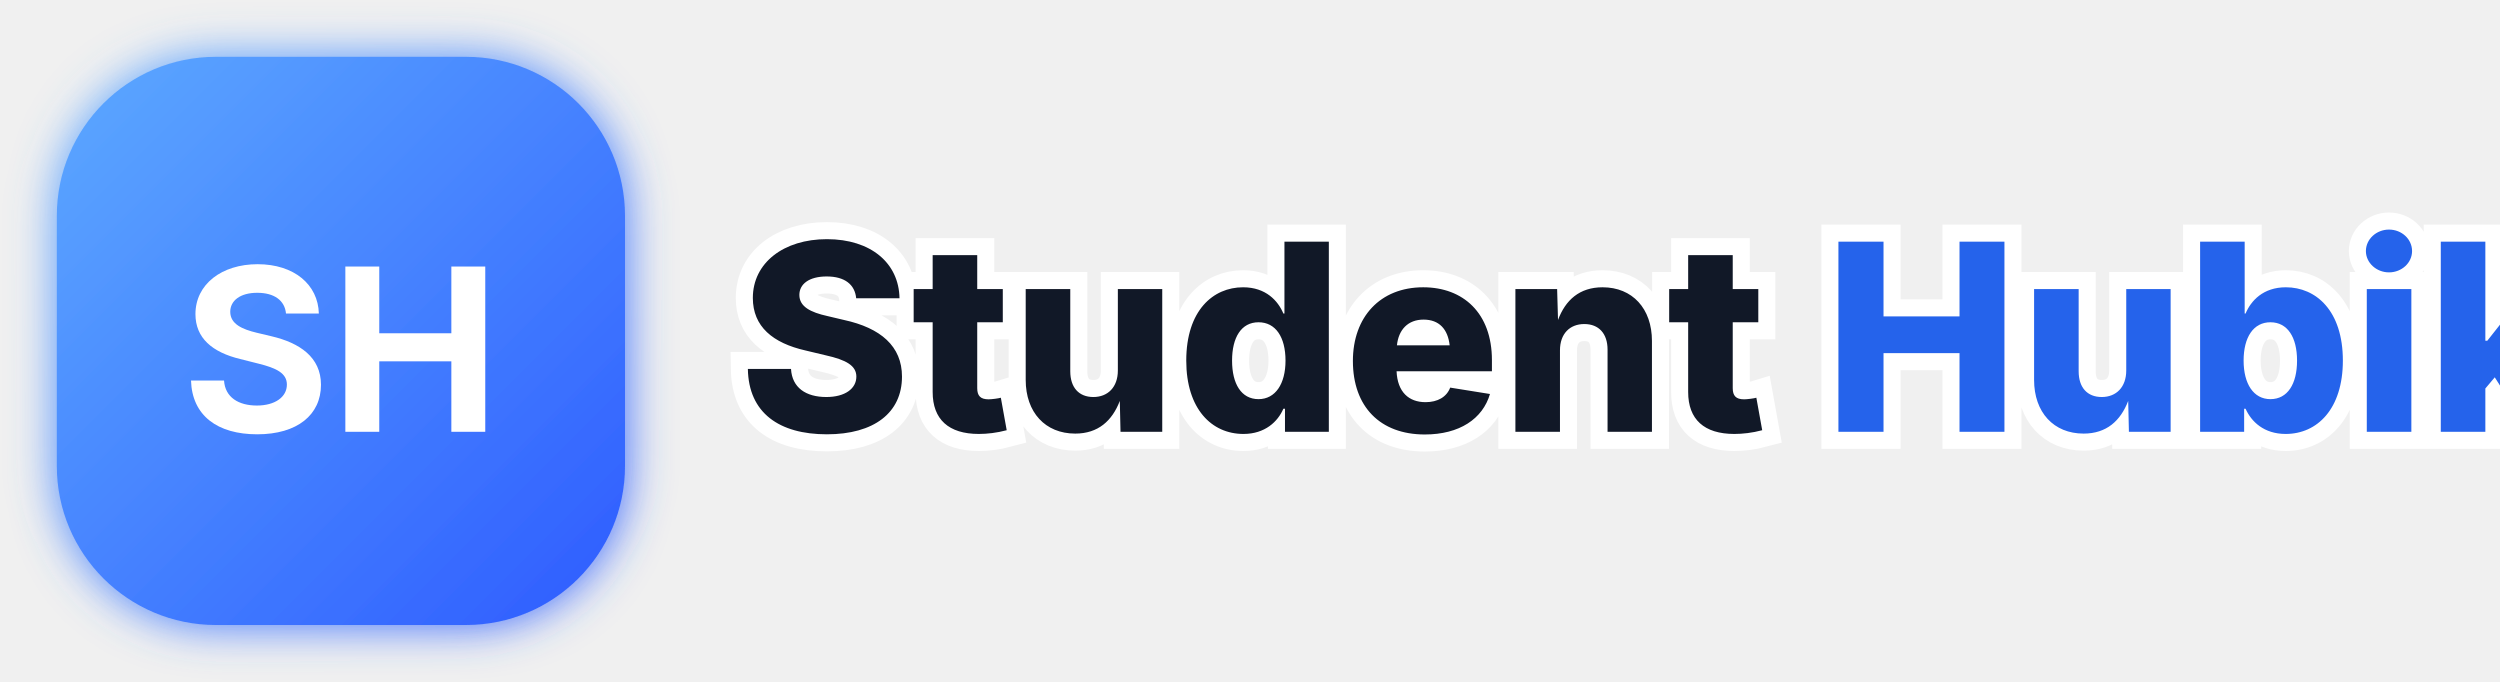
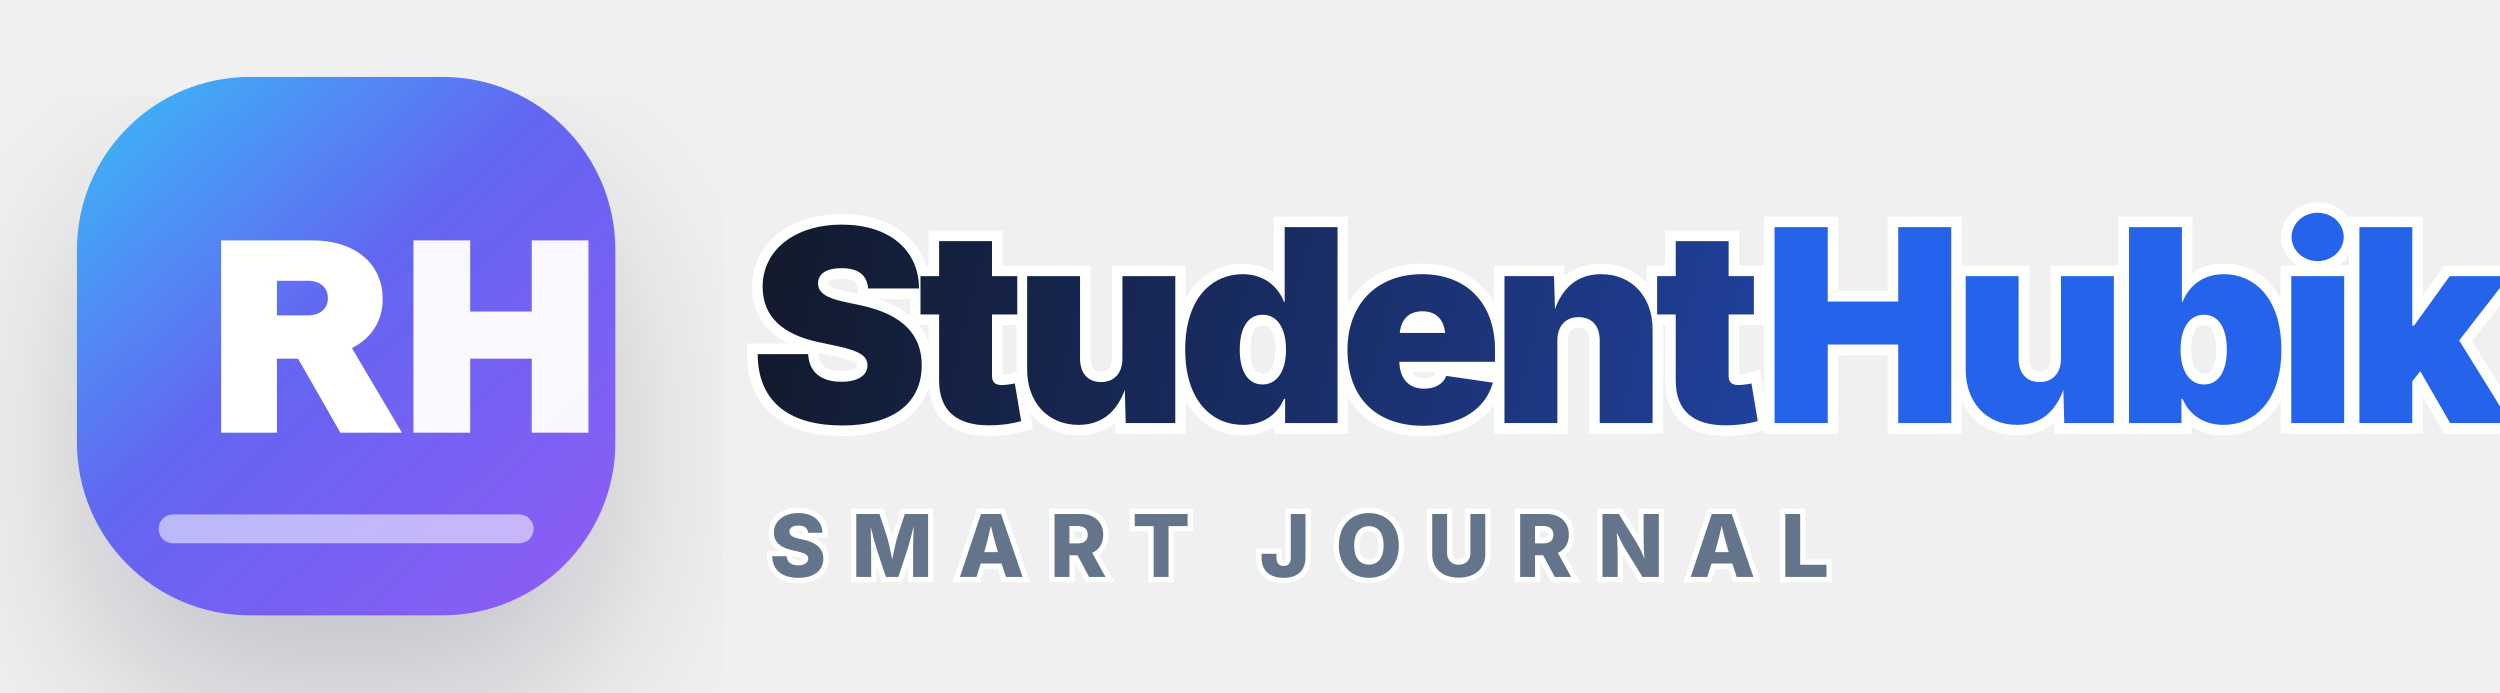
- <svg xmlns="http://www.w3.org/2000/svg" width="220" height="60" viewBox="0 0 220 60">
+ <svg xmlns="http://www.w3.org/2000/svg" width="260" height="72" viewBox="0 0 260 72" role="img" aria-labelledby="title desc">
  <defs>
-     <linearGradient id="g" x1="0%" y1="0%" x2="100%" y2="100%">
-       <stop offset="0%" stop-color="#5DA9FF">
-         <animate attributeName="stop-color" values="#5DA9FF;#7C5CFF;#5DA9FF" dur="6s" repeatCount="indefinite" />
-       </stop>
-       <stop offset="100%" stop-color="#2E5BFF">
-         <animate attributeName="stop-color" values="#2E5BFF;#5C7CFF;#2E5BFF" dur="6s" repeatCount="indefinite" />
-       </stop>
+     <linearGradient id="markGradient" x1="8" y1="8" x2="58" y2="62" gradientUnits="userSpaceOnUse">
+       <stop offset="0" stop-color="#38BDF8" />
+       <stop offset="0.48" stop-color="#6366F1" />
+       <stop offset="1" stop-color="#8B5CF6" />
    </linearGradient>
-     <filter id="glow">
-       <feGaussianBlur stdDeviation="2" result="blur" />
-       <feMerge>
-         <feMergeNode in="blur" />
-         <feMergeNode in="SourceGraphic" />
-       </feMerge>
+     <linearGradient id="wordGradient" x1="78" y1="16" x2="244" y2="54" gradientUnits="userSpaceOnUse">
+       <stop offset="0" stop-color="#111827" />
+       <stop offset="0.55" stop-color="#1E3A8A" />
+       <stop offset="1" stop-color="#2563EB" />
+     </linearGradient>
+     <filter id="softShadow" x="-20%" y="-20%" width="140%" height="140%">
+       <feDropShadow dx="0" dy="10" stdDeviation="9" flood-color="#0F172A" flood-opacity="0.18" />
    </filter>
  </defs>
-   <g transform="translate(5 5)">
-     <rect width="50" height="50" rx="14" fill="url(#g)" filter="url(#glow)">
-       <animateTransform attributeName="transform" type="rotate" from="0 25 25" to="360 25 25" dur="40s" repeatCount="indefinite" />
-     </rect>
-     <text x="25" y="33" text-anchor="middle" font-size="20" font-weight="700" fill="white" font-family="Inter, Arial, sans-serif">
-       SH
-     </text>
+   <g filter="url(#softShadow)">
+     <rect x="8" y="8" width="56" height="56" rx="18" fill="url(#markGradient)" />
+     <path d="M23 45V25h9.5c4.4 0 7.3 2.4 7.3 6.1 0 2.3-1.2 4.1-3.2 5.1l5.2 8.8h-6.4l-4.4-7.7h-2.2V45H23Zm5.8-12.2h3.2c1.3 0 2.1-.7 2.1-1.8 0-1.1-.8-1.8-2.1-1.8h-3.2v3.6Z" fill="#FFFFFF" />
+     <path d="M43 45V25h5.9v7.4h6.4V25h5.9v20h-5.9v-7.7h-6.4V45H43Z" fill="#FFFFFF" opacity="0.95" />
+     <path d="M18 55h36" stroke="#FFFFFF" stroke-width="3" stroke-linecap="round" opacity="0.55" />
  </g>
-   <text x="65" y="38" font-size="23" font-weight="800" fill="#111827" stroke="#FFFFFF" stroke-width="3" paint-order="stroke fill" font-family="Inter, Arial, sans-serif">
-     Student
-     <tspan fill="#2563EB" stroke="#FFFFFF" stroke-width="3" paint-order="stroke fill">Hubik</tspan>
+   <text x="78" y="44" font-family="Inter, Arial, sans-serif" font-size="28" font-weight="850" letter-spacing="-1.2" fill="url(#wordGradient)" stroke="#FFFFFF" stroke-width="2.2" paint-order="stroke fill">
+     Student<tspan fill="#2563EB">Hubik</tspan>
  </text>
+   <text x="80" y="60" font-family="Inter, Arial, sans-serif" font-size="9" font-weight="800" letter-spacing="2.6" fill="#64748B" stroke="#FFFFFF" stroke-width="1.1" paint-order="stroke fill">SMART JOURNAL</text>
</svg>
